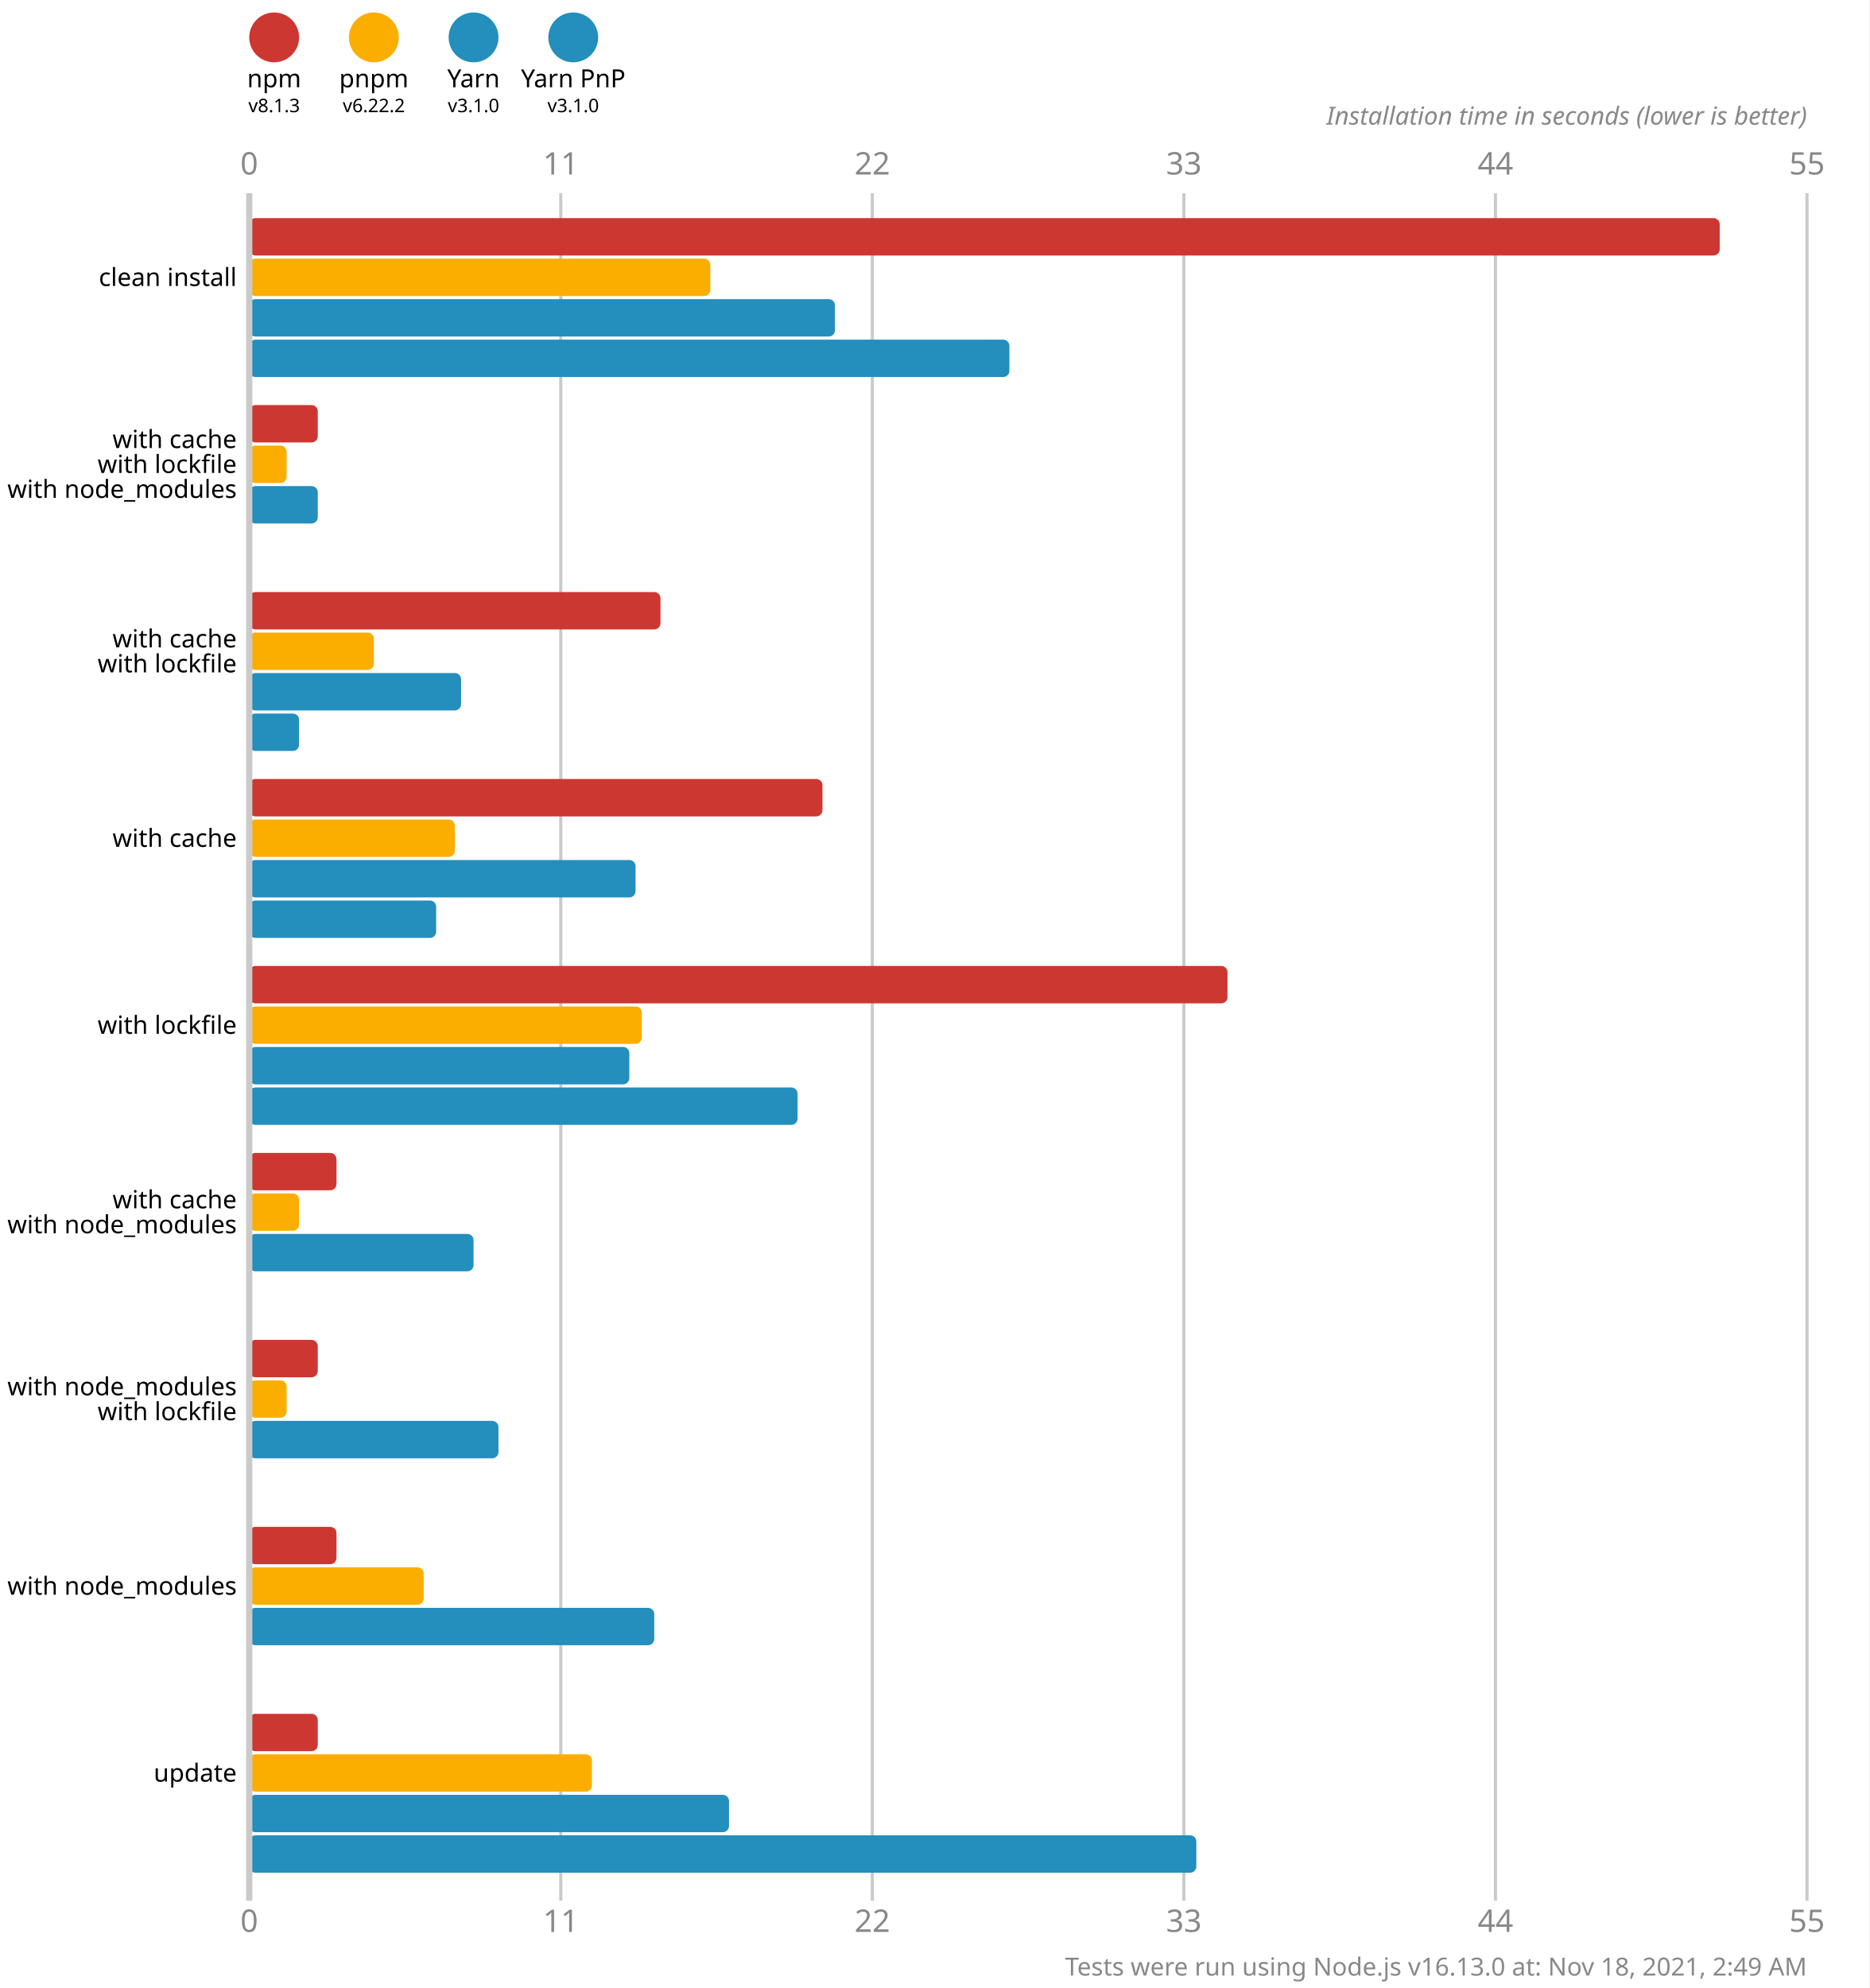
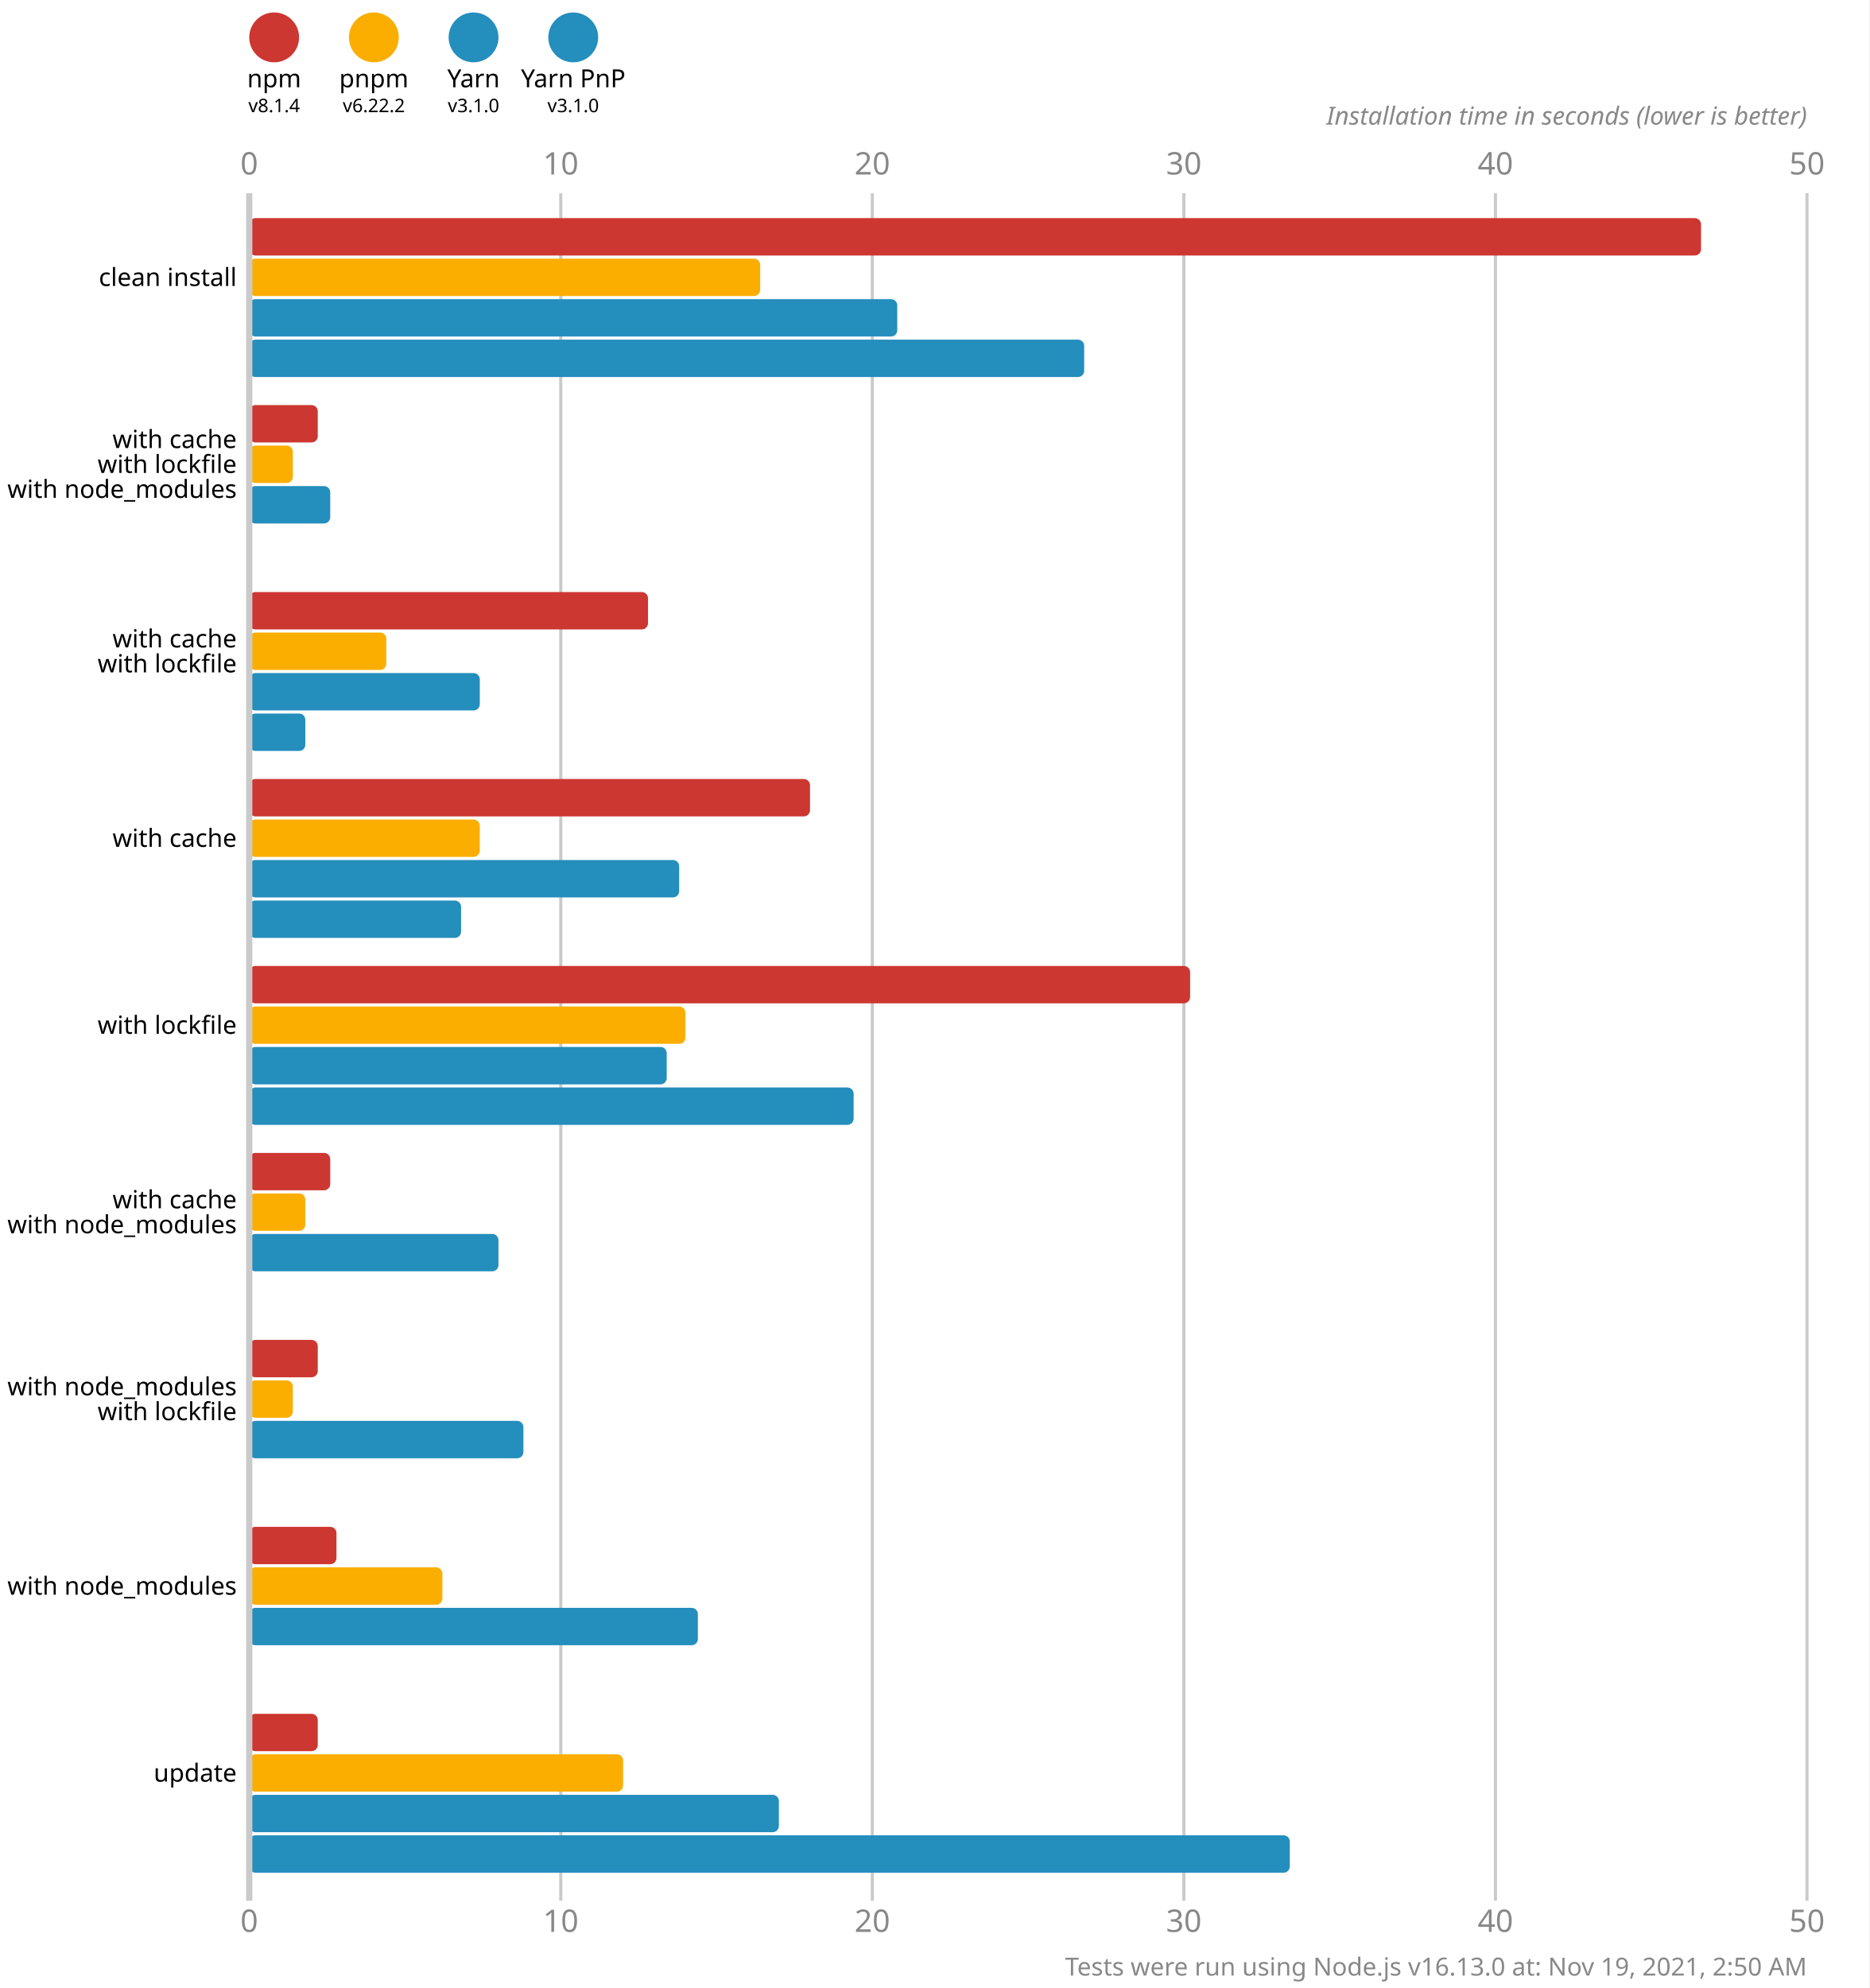
<svg xmlns="http://www.w3.org/2000/svg" version="1.1" viewBox="0 0 300 319">
  <style>
    .font { font-family: sans-serif; }
    .s3 { font-size: 3px; }
    .s4 { font-size: 4px; }
    .s5 { font-size: 5px; }
    .line { stroke: #cacaca; }
    .width { stroke-width: 0.5; }
    .text { fill: #888; }
  </style>
  <rect x="0" y="0" width="300" height="319" fill="#fff" />
  <circle cx="44" cy="6" r="4" fill="#cd3731" />
  <text x="44" y="14" class="font s4" text-anchor="middle">npm</text>
-   <text x="44" y="18" class="font s3" text-anchor="middle">v8.1.3</text>
+   <text x="44" y="18" class="font s3" text-anchor="middle">v8.1.4</text>
  <circle cx="60" cy="6" r="4" fill="#fbae00" />
  <text x="60" y="14" class="font s4" text-anchor="middle">pnpm</text>
  <text x="60" y="18" class="font s3" text-anchor="middle">v6.22.2</text>
  <circle cx="76" cy="6" r="4" fill="#248ebd" />
  <text x="76" y="14" class="font s4" text-anchor="middle">Yarn</text>
  <text x="76" y="18" class="font s3" text-anchor="middle">v3.1.0</text>
  <circle cx="92" cy="6" r="4" fill="#248ebd" />
  <text x="92" y="14" class="font s4" text-anchor="middle">Yarn PnP</text>
  <text x="92" y="18" class="font s3" text-anchor="middle">v3.1.0</text>
  <text x="40" y="28" class="font s5 text" text-anchor="middle">0</text>
  <text x="40" y="310" class="font s5 text" text-anchor="middle">0</text>
  <line x1="90" y1="31" x2="90" y2="305" class="line width" />
-   <text x="90" y="28" class="font s5 text" text-anchor="middle">11</text>
-   <text x="90" y="310" class="font s5 text" text-anchor="middle">11</text>
+   <text x="90" y="28" class="font s5 text" text-anchor="middle">10</text>
+   <text x="90" y="310" class="font s5 text" text-anchor="middle">10</text>
  <line x1="140" y1="31" x2="140" y2="305" class="line width" />
-   <text x="140" y="28" class="font s5 text" text-anchor="middle">22</text>
-   <text x="140" y="310" class="font s5 text" text-anchor="middle">22</text>
+   <text x="140" y="28" class="font s5 text" text-anchor="middle">20</text>
+   <text x="140" y="310" class="font s5 text" text-anchor="middle">20</text>
  <line x1="190" y1="31" x2="190" y2="305" class="line width" />
-   <text x="190" y="28" class="font s5 text" text-anchor="middle">33</text>
-   <text x="190" y="310" class="font s5 text" text-anchor="middle">33</text>
+   <text x="190" y="28" class="font s5 text" text-anchor="middle">30</text>
+   <text x="190" y="310" class="font s5 text" text-anchor="middle">30</text>
  <line x1="240" y1="31" x2="240" y2="305" class="line width" />
-   <text x="240" y="28" class="font s5 text" text-anchor="middle">44</text>
-   <text x="240" y="310" class="font s5 text" text-anchor="middle">44</text>
+   <text x="240" y="28" class="font s5 text" text-anchor="middle">40</text>
+   <text x="240" y="310" class="font s5 text" text-anchor="middle">40</text>
  <line x1="290" y1="31" x2="290" y2="305" class="line width" />
-   <text x="290" y="28" class="font s5 text" text-anchor="middle">55</text>
-   <text x="290" y="310" class="font s5 text" text-anchor="middle">55</text>
+   <text x="290" y="28" class="font s5 text" text-anchor="middle">50</text>
+   <text x="290" y="310" class="font s5 text" text-anchor="middle">50</text>
  <text x="290" y="20" class="font s4 text" font-style="italic" text-anchor="end">Installation time in seconds (lower is better)</text>
-   <rect x="40" y="35" width="236" height="6" fill="#cd3731" rx="1" ry="1" />
-   <rect x="40" y="41.5" width="74" height="6" fill="#fbae00" rx="1" ry="1" />
-   <rect x="40" y="48" width="94" height="6" fill="#248ebd" rx="1" ry="1" />
-   <rect x="40" y="54.5" width="122" height="6" fill="#248ebd" rx="1" ry="1" />
+   <rect x="40" y="35" width="233" height="6" fill="#cd3731" rx="1" ry="1" />
+   <rect x="40" y="41.5" width="82" height="6" fill="#fbae00" rx="1" ry="1" />
+   <rect x="40" y="48" width="104" height="6" fill="#248ebd" rx="1" ry="1" />
+   <rect x="40" y="54.5" width="134" height="6" fill="#248ebd" rx="1" ry="1" />
  <rect x="40" y="65" width="11" height="6" fill="#cd3731" rx="1" ry="1" />
-   <rect x="40" y="71.5" width="6" height="6" fill="#fbae00" rx="1" ry="1" />
-   <rect x="40" y="78" width="11" height="6" fill="#248ebd" rx="1" ry="1" />
+   <rect x="40" y="71.5" width="7" height="6" fill="#fbae00" rx="1" ry="1" />
+   <rect x="40" y="78" width="13" height="6" fill="#248ebd" rx="1" ry="1" />
  <rect x="40" y="84.5" width="0" height="6" fill="#248ebd" rx="1" ry="1" />
-   <rect x="40" y="95" width="66" height="6" fill="#cd3731" rx="1" ry="1" />
-   <rect x="40" y="101.5" width="20" height="6" fill="#fbae00" rx="1" ry="1" />
-   <rect x="40" y="108" width="34" height="6" fill="#248ebd" rx="1" ry="1" />
-   <rect x="40" y="114.5" width="8" height="6" fill="#248ebd" rx="1" ry="1" />
-   <rect x="40" y="125" width="92" height="6" fill="#cd3731" rx="1" ry="1" />
-   <rect x="40" y="131.5" width="33" height="6" fill="#fbae00" rx="1" ry="1" />
-   <rect x="40" y="138" width="62" height="6" fill="#248ebd" rx="1" ry="1" />
-   <rect x="40" y="144.5" width="30" height="6" fill="#248ebd" rx="1" ry="1" />
-   <rect x="40" y="155" width="157" height="6" fill="#cd3731" rx="1" ry="1" />
-   <rect x="40" y="161.5" width="63" height="6" fill="#fbae00" rx="1" ry="1" />
-   <rect x="40" y="168" width="61" height="6" fill="#248ebd" rx="1" ry="1" />
-   <rect x="40" y="174.5" width="88" height="6" fill="#248ebd" rx="1" ry="1" />
-   <rect x="40" y="185" width="14" height="6" fill="#cd3731" rx="1" ry="1" />
-   <rect x="40" y="191.5" width="8" height="6" fill="#fbae00" rx="1" ry="1" />
-   <rect x="40" y="198" width="36" height="6" fill="#248ebd" rx="1" ry="1" />
+   <rect x="40" y="95" width="64" height="6" fill="#cd3731" rx="1" ry="1" />
+   <rect x="40" y="101.5" width="22" height="6" fill="#fbae00" rx="1" ry="1" />
+   <rect x="40" y="108" width="37" height="6" fill="#248ebd" rx="1" ry="1" />
+   <rect x="40" y="114.5" width="9" height="6" fill="#248ebd" rx="1" ry="1" />
+   <rect x="40" y="125" width="90" height="6" fill="#cd3731" rx="1" ry="1" />
+   <rect x="40" y="131.5" width="37" height="6" fill="#fbae00" rx="1" ry="1" />
+   <rect x="40" y="138" width="69" height="6" fill="#248ebd" rx="1" ry="1" />
+   <rect x="40" y="144.5" width="34" height="6" fill="#248ebd" rx="1" ry="1" />
+   <rect x="40" y="155" width="151" height="6" fill="#cd3731" rx="1" ry="1" />
+   <rect x="40" y="161.5" width="70" height="6" fill="#fbae00" rx="1" ry="1" />
+   <rect x="40" y="168" width="67" height="6" fill="#248ebd" rx="1" ry="1" />
+   <rect x="40" y="174.5" width="97" height="6" fill="#248ebd" rx="1" ry="1" />
+   <rect x="40" y="185" width="13" height="6" fill="#cd3731" rx="1" ry="1" />
+   <rect x="40" y="191.5" width="9" height="6" fill="#fbae00" rx="1" ry="1" />
+   <rect x="40" y="198" width="40" height="6" fill="#248ebd" rx="1" ry="1" />
  <rect x="40" y="204.5" width="0" height="6" fill="#248ebd" rx="1" ry="1" />
  <rect x="40" y="215" width="11" height="6" fill="#cd3731" rx="1" ry="1" />
-   <rect x="40" y="221.5" width="6" height="6" fill="#fbae00" rx="1" ry="1" />
-   <rect x="40" y="228" width="40" height="6" fill="#248ebd" rx="1" ry="1" />
+   <rect x="40" y="221.5" width="7" height="6" fill="#fbae00" rx="1" ry="1" />
+   <rect x="40" y="228" width="44" height="6" fill="#248ebd" rx="1" ry="1" />
  <rect x="40" y="234.5" width="0" height="6" fill="#248ebd" rx="1" ry="1" />
  <rect x="40" y="245" width="14" height="6" fill="#cd3731" rx="1" ry="1" />
-   <rect x="40" y="251.5" width="28" height="6" fill="#fbae00" rx="1" ry="1" />
-   <rect x="40" y="258" width="65" height="6" fill="#248ebd" rx="1" ry="1" />
+   <rect x="40" y="251.5" width="31" height="6" fill="#fbae00" rx="1" ry="1" />
+   <rect x="40" y="258" width="72" height="6" fill="#248ebd" rx="1" ry="1" />
  <rect x="40" y="264.5" width="0" height="6" fill="#248ebd" rx="1" ry="1" />
  <rect x="40" y="275" width="11" height="6" fill="#cd3731" rx="1" ry="1" />
-   <rect x="40" y="281.5" width="55" height="6" fill="#fbae00" rx="1" ry="1" />
-   <rect x="40" y="288" width="77" height="6" fill="#248ebd" rx="1" ry="1" />
-   <rect x="40" y="294.5" width="152" height="6" fill="#248ebd" rx="1" ry="1" />
+   <rect x="40" y="281.5" width="60" height="6" fill="#fbae00" rx="1" ry="1" />
+   <rect x="40" y="288" width="85" height="6" fill="#248ebd" rx="1" ry="1" />
+   <rect x="40" y="294.5" width="167" height="6" fill="#248ebd" rx="1" ry="1" />
  <line x1="40" y1="31" x2="40" y2="305" class="line" />
  <text x="38" y="44.5" class="font s4" dominant-baseline="middle" text-anchor="end">clean install</text>
  <text x="38" y="70.5" class="font s4" dominant-baseline="middle" text-anchor="end">with cache</text>
  <text x="38" y="74.5" class="font s4" dominant-baseline="middle" text-anchor="end">with lockfile</text>
  <text x="38" y="78.5" class="font s4" dominant-baseline="middle" text-anchor="end">with node_modules</text>
  <text x="38" y="102.5" class="font s4" dominant-baseline="middle" text-anchor="end">with cache</text>
  <text x="38" y="106.5" class="font s4" dominant-baseline="middle" text-anchor="end">with lockfile</text>
  <text x="38" y="134.5" class="font s4" dominant-baseline="middle" text-anchor="end">with cache</text>
  <text x="38" y="164.5" class="font s4" dominant-baseline="middle" text-anchor="end">with lockfile</text>
  <text x="38" y="192.5" class="font s4" dominant-baseline="middle" text-anchor="end">with cache</text>
  <text x="38" y="196.5" class="font s4" dominant-baseline="middle" text-anchor="end">with node_modules</text>
  <text x="38" y="222.5" class="font s4" dominant-baseline="middle" text-anchor="end">with node_modules</text>
  <text x="38" y="226.5" class="font s4" dominant-baseline="middle" text-anchor="end">with lockfile</text>
  <text x="38" y="254.5" class="font s4" dominant-baseline="middle" text-anchor="end">with node_modules</text>
  <text x="38" y="284.5" class="font s4" dominant-baseline="middle" text-anchor="end">update</text>
-   <text x="290" y="317" class="font s4 text" text-anchor="end">Tests were run using Node.js v16.13.0 at: Nov 18, 2021, 2:49 AM</text>
+   <text x="290" y="317" class="font s4 text" text-anchor="end">Tests were run using Node.js v16.13.0 at: Nov 19, 2021, 2:50 AM</text>
</svg>
